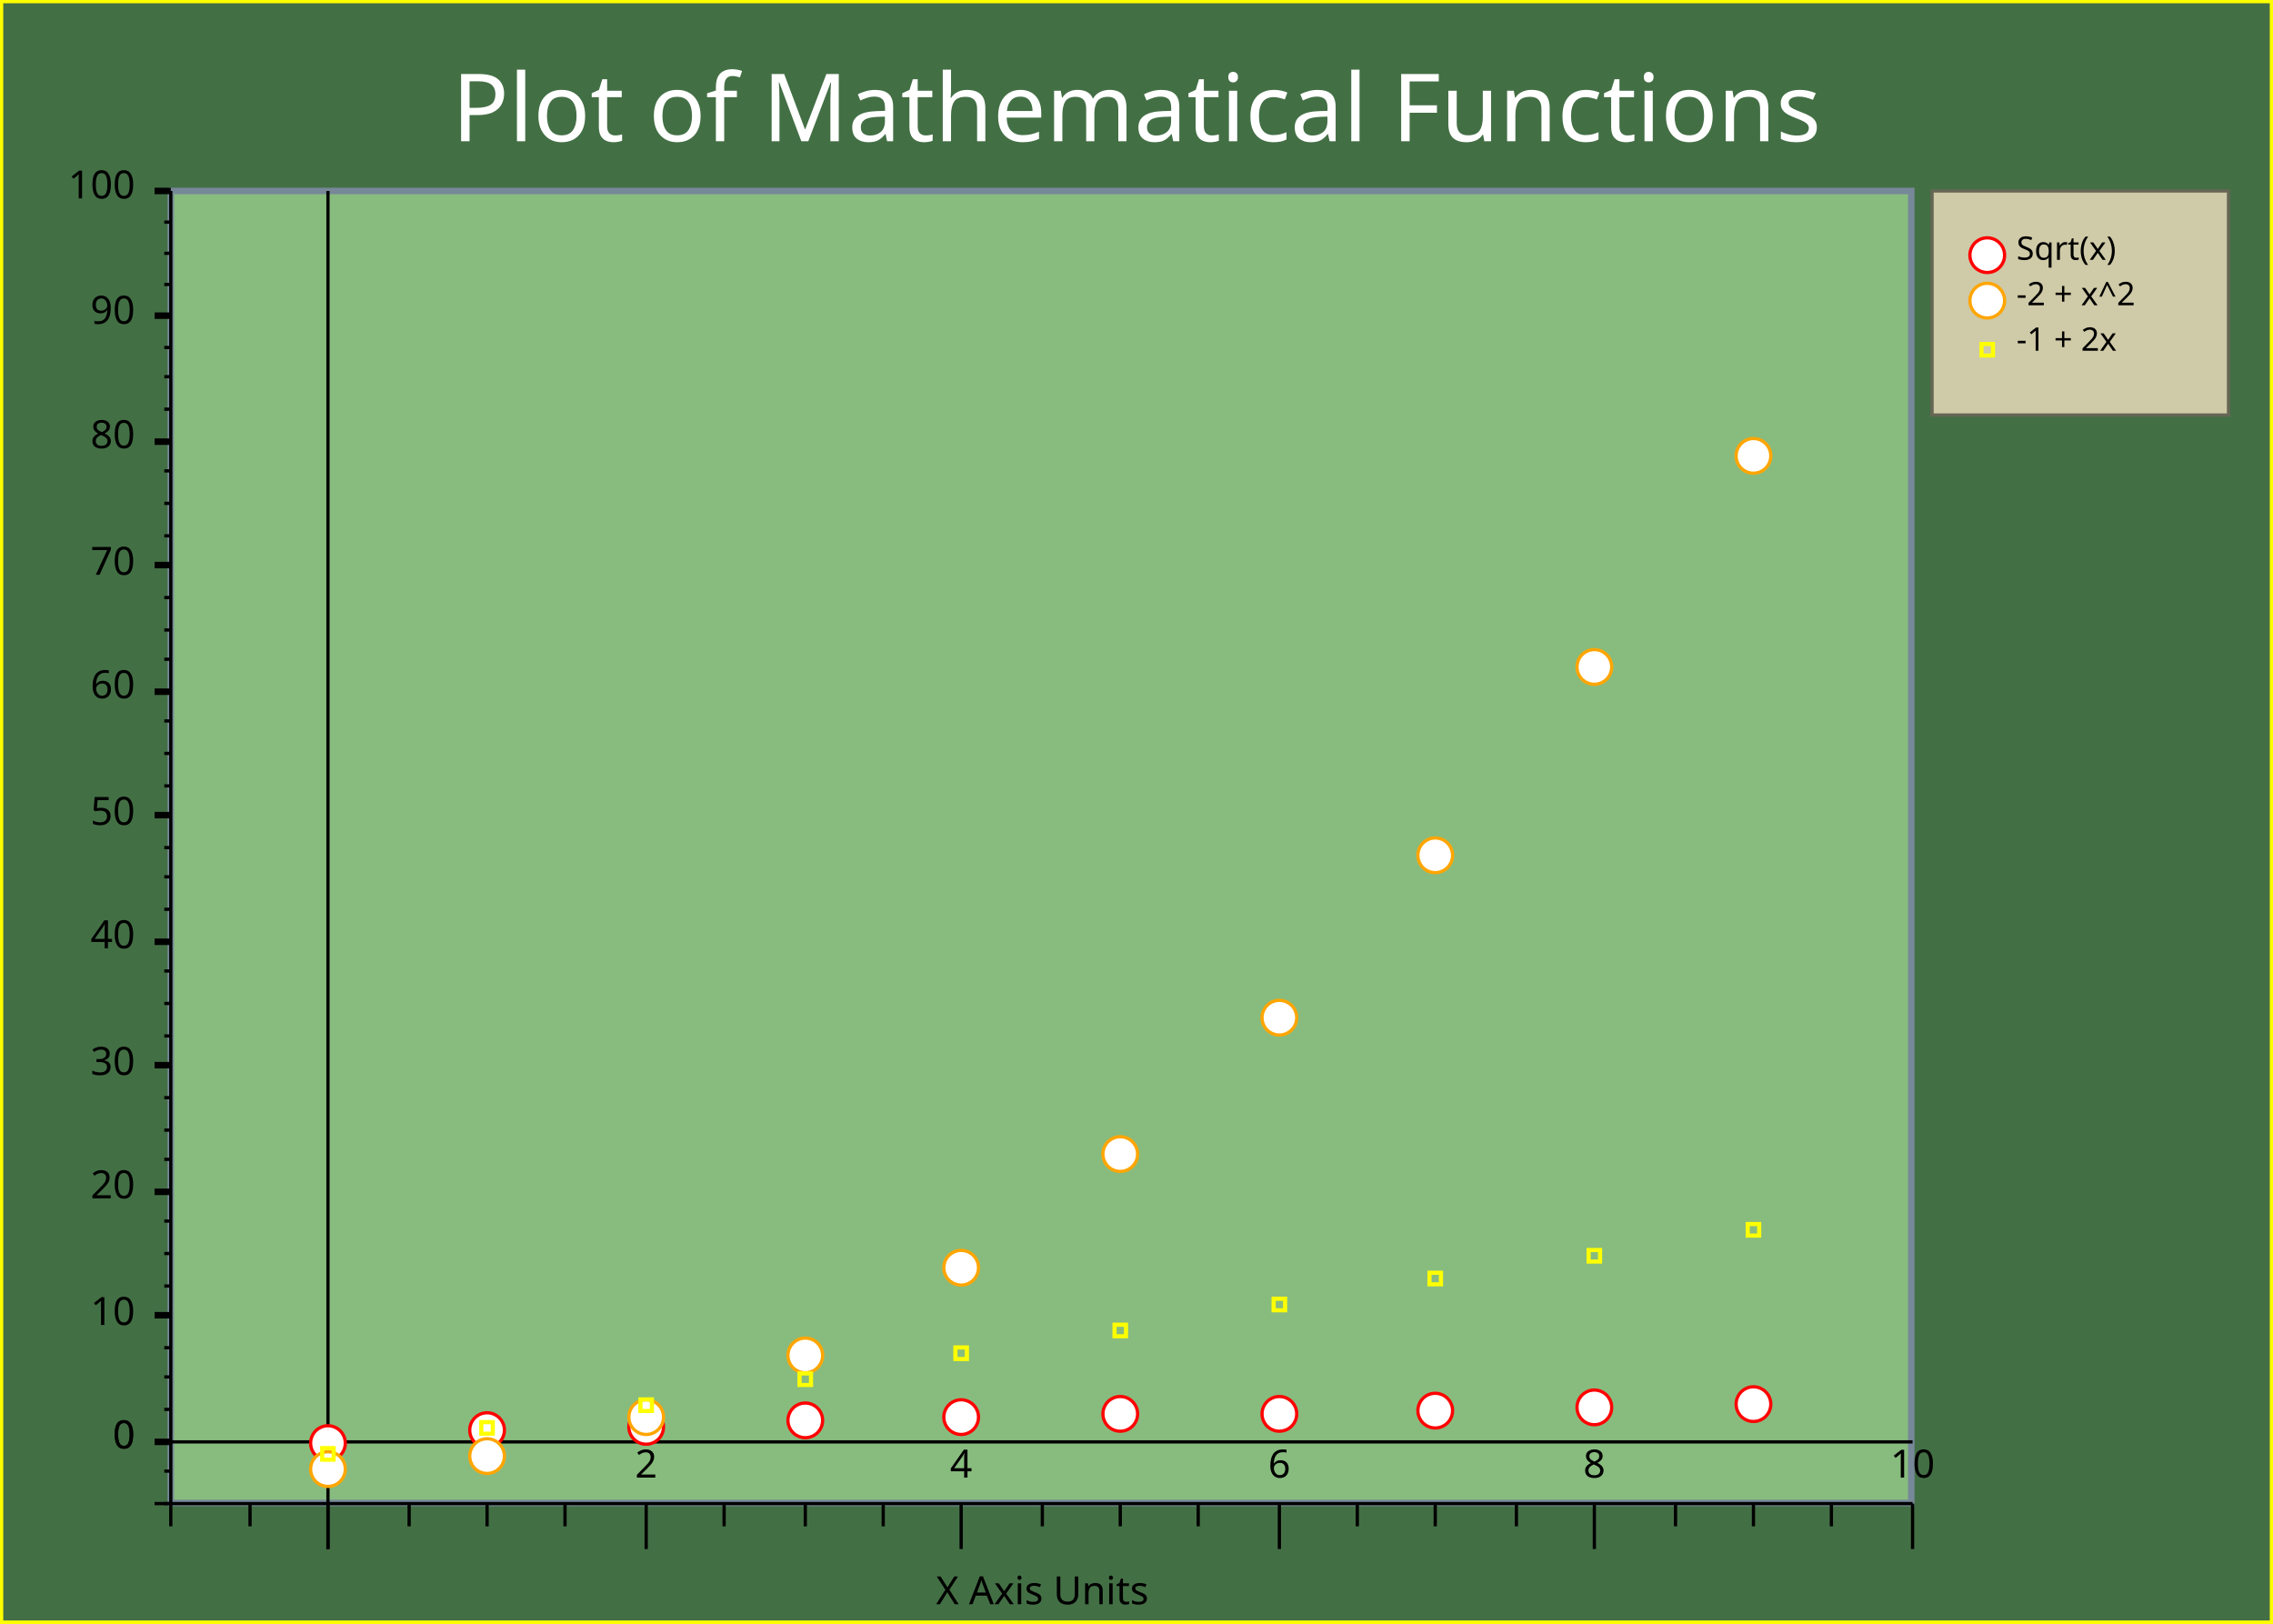
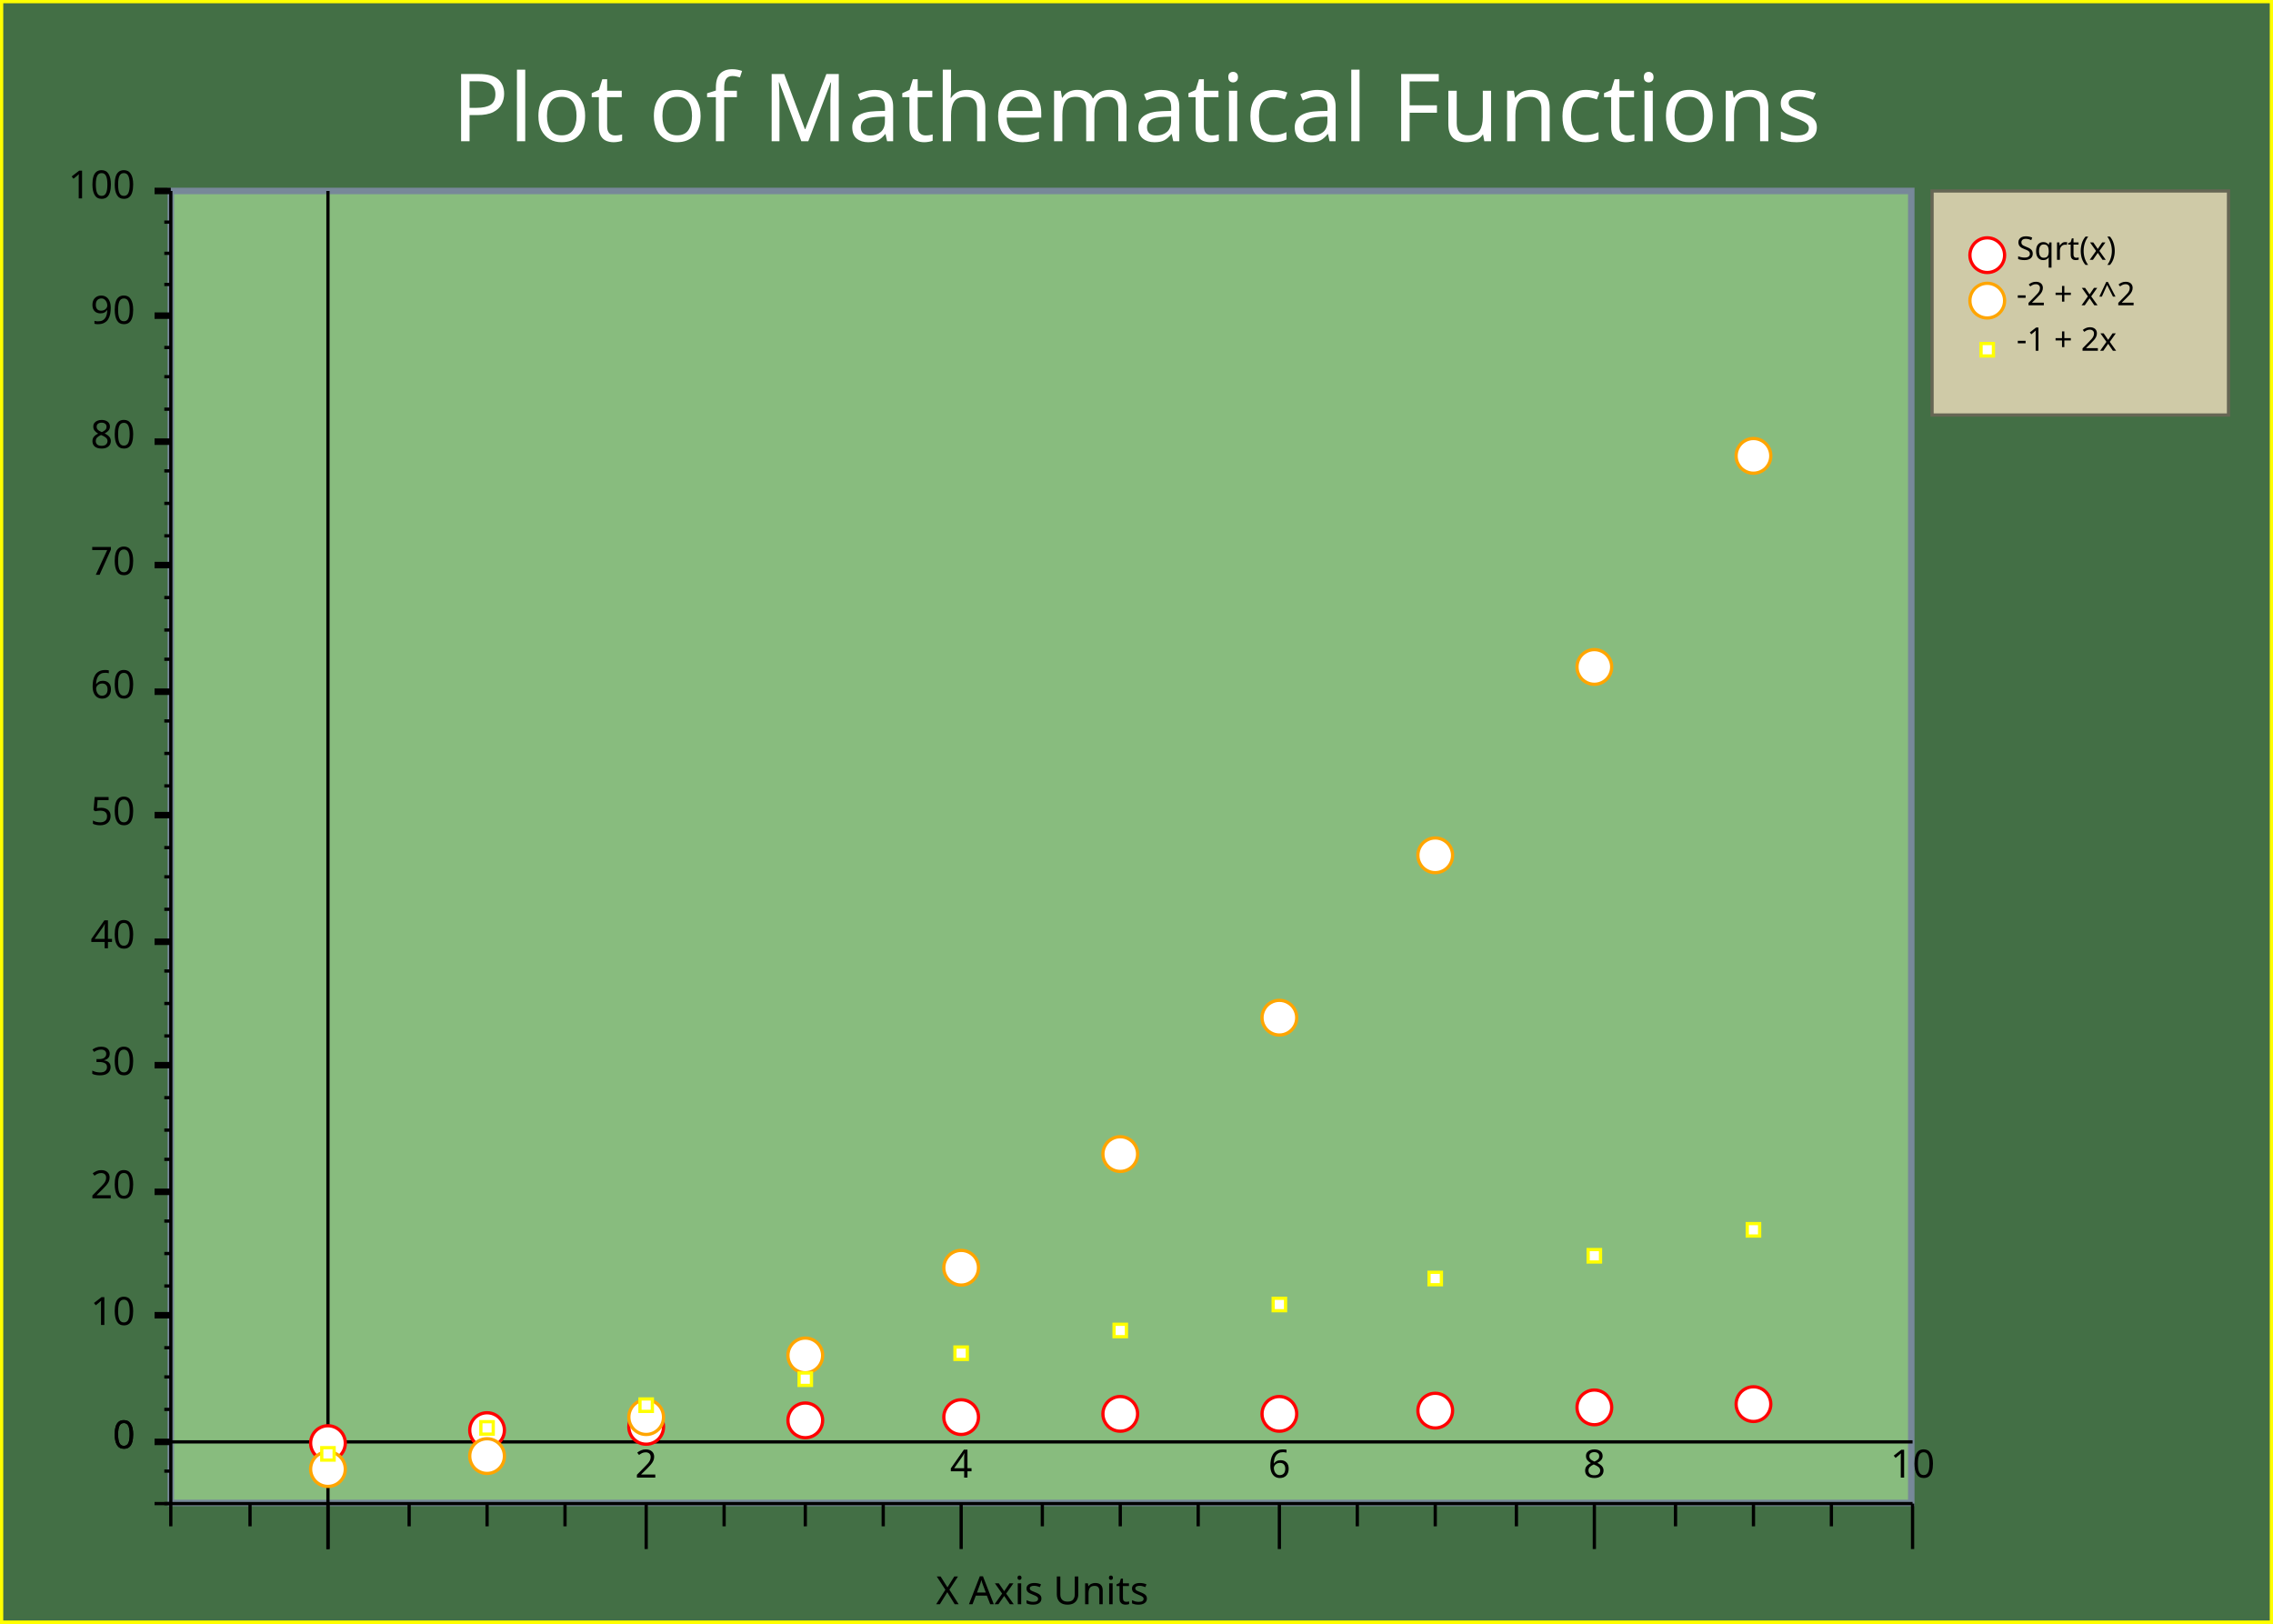
<svg xmlns="http://www.w3.org/2000/svg" width="700" height="500" version="1.1">
  <clipPath id="plot_window">
    <rect x="53.6" y="59.8" width="534" height="402" />
  </clipPath>
  <g id="imageBackground" stroke="rgb(255,255,0)" fill="rgb(67,111,69)" stroke-width="2">
    <rect x="0" y="0" width="700" height="500" />
  </g>
  <g id="plotBackground" stroke="rgb(119,136,153)" fill="rgb(136,188,126)" stroke-width="2">
    <rect x="52.6" y="58.8" width="536" height="404" />
  </g>
  <g id="yMinorGrid" stroke="rgb(200,220,255)" stroke-width="0.5">
</g>
  <g id="yMajorGrid" stroke="rgb(200,220,255)" stroke-width="1">
</g>
  <g id="xMinorGrid" stroke="rgb(200,220,255)" stroke-width="0.5">
</g>
  <g id="xMajorGrid" stroke="rgb(200,220,255)" stroke-width="1">
</g>
  <g id="yAxis" stroke="rgb(0,0,0)" stroke-width="1">
    <line x1="101" y1="58.8" x2="101" y2="477" />
    <line x1="52.6" y1="58.8" x2="52.6" y2="463" />
  </g>
  <g id="xAxis" stroke="rgb(0,0,0)" stroke-width="1">
    <line x1="47.6" y1="444" x2="589" y2="444" />
    <line x1="47.6" y1="463" x2="589" y2="463" />
  </g>
  <g id="yMinorTicks" stroke="rgb(0,0,0)" stroke-width="1">
    <path d="M50.6,434 L52.6,434  M50.6,424 L52.6,424  M50.6,415 L52.6,415  M50.6,396 L52.6,396  M50.6,386 L52.6,386  M50.6,376 L52.6,376  M50.6,357 L52.6,357  M50.6,348 L52.6,348  M50.6,338 L52.6,338  M50.6,319 L52.6,319  M50.6,309 L52.6,309  M50.6,299 L52.6,299  M50.6,280 L52.6,280  M50.6,270 L52.6,270  M50.6,261 L52.6,261  M50.6,242 L52.6,242  M50.6,232 L52.6,232  M50.6,222 L52.6,222  M50.6,203 L52.6,203  M50.6,194 L52.6,194  M50.6,184 L52.6,184  M50.6,165 L52.6,165  M50.6,155 L52.6,155  M50.6,145 L52.6,145  M50.6,126 L52.6,126  M50.6,116 L52.6,116  M50.6,107 L52.6,107  M50.6,87.6 L52.6,87.6  M50.6,78 L52.6,78  M50.6,68.4 L52.6,68.4  M50.6,444 L52.6,444  M50.6,453 L52.6,453  M50.6,463 L52.6,463  " fill="none" />
  </g>
  <g id="xMinorTicks" stroke="rgb(0,0,0)" stroke-width="1">
    <path d="M126,463 L126,470  M150,463 L150,470  M174,463 L174,470  M223,463 L223,470  M248,463 L248,470  M272,463 L272,470  M321,463 L321,470  M345,463 L345,470  M369,463 L369,470  M418,463 L418,470  M442,463 L442,470  M467,463 L467,470  M516,463 L516,470  M540,463 L540,470  M564,463 L564,470  M77,463 L77,470  M52.6,463 L52.6,470  " fill="none" />
  </g>
  <g id="yMajorTicks" stroke="rgb(0,0,0)" stroke-width="2">
    <path d="M47.6,444 L52.6,444  M47.6,405 L52.6,405  M47.6,367 L52.6,367  M47.6,328 L52.6,328  M47.6,290 L52.6,290  M47.6,251 L52.6,251  M47.6,213 L52.6,213  M47.6,174 L52.6,174  M47.6,136 L52.6,136  M47.6,97.2 L52.6,97.2  M47.6,58.8 L52.6,58.8  M47.6,444 L52.6,444  " fill="none" />
  </g>
  <g id="xMajorTicks" stroke="rgb(0,0,0)" stroke-width="1">
    <path d="M101,463 L101,477  M199,463 L199,477  M296,463 L296,477  M394,463 L394,477  M491,463 L491,477  M589,463 L589,477  M101,463 L101,477  " fill="none" />
  </g>
  <g id="xTicksValues">
    <text x="101" y="455" text-anchor="middle" font-size="12" font-family="Lucida Sans Unicode">0	</text>
    <text x="199" y="455" text-anchor="middle" font-size="12" font-family="Lucida Sans Unicode">2	</text>
    <text x="296" y="455" text-anchor="middle" font-size="12" font-family="Lucida Sans Unicode">4	</text>
    <text x="394" y="455" text-anchor="middle" font-size="12" font-family="Lucida Sans Unicode">6	</text>
    <text x="491" y="455" text-anchor="middle" font-size="12" font-family="Lucida Sans Unicode">8	</text>
    <text x="589" y="455" text-anchor="middle" font-size="12" font-family="Lucida Sans Unicode">10	</text>
    <text x="101" y="455" text-anchor="middle" font-size="12" font-family="Lucida Sans Unicode">0	</text>
  </g>
  <g id="yTicksValues">
    <text x="41.6" y="446" text-anchor="end" font-size="12" font-family="Lucida Sans Unicode">0	</text>
    <text x="41.6" y="408" text-anchor="end" font-size="12" font-family="Lucida Sans Unicode">10	</text>
    <text x="41.6" y="369" text-anchor="end" font-size="12" font-family="Lucida Sans Unicode">20	</text>
    <text x="41.6" y="331" text-anchor="end" font-size="12" font-family="Lucida Sans Unicode">30	</text>
    <text x="41.6" y="292" text-anchor="end" font-size="12" font-family="Lucida Sans Unicode">40	</text>
    <text x="41.6" y="254" text-anchor="end" font-size="12" font-family="Lucida Sans Unicode">50	</text>
    <text x="41.6" y="215" text-anchor="end" font-size="12" font-family="Lucida Sans Unicode">60	</text>
    <text x="41.6" y="177" text-anchor="end" font-size="12" font-family="Lucida Sans Unicode">70	</text>
    <text x="41.6" y="138" text-anchor="end" font-size="12" font-family="Lucida Sans Unicode">80	</text>
    <text x="41.6" y="99.7" text-anchor="end" font-size="12" font-family="Lucida Sans Unicode">90	</text>
    <text x="41.6" y="61.1" text-anchor="end" font-size="12" font-family="Lucida Sans Unicode">100	</text>
    <text x="41.6" y="446" text-anchor="end" font-size="12" font-family="Lucida Sans Unicode">0	</text>
  </g>
  <g id="yLabel">
    <text x="14.9" y="261" text-anchor="middle" transform="rotate(-90 14.9 261)" font-size="14" font-family="Lucida Sans Unicode">	</text>
  </g>
  <g id="xLabel">
    <text x="321" y="494" text-anchor="middle" font-size="12" font-family="Lucida Sans Unicode">X Axis Units	</text>
  </g>
  <g id="plotPoints" clip-path="url(#plot_window)">
    <g stroke="rgb(255,0,0)" fill="rgb(255,255,255)">
      <text x="101" y="448" text-anchor="middle" font-size="14" font-family="Lucida Sans Unicode">●	</text>
      <text x="150" y="444" text-anchor="middle" font-size="14" font-family="Lucida Sans Unicode">●	</text>
      <text x="199" y="443" text-anchor="middle" font-size="14" font-family="Lucida Sans Unicode">●	</text>
      <text x="248" y="441" text-anchor="middle" font-size="14" font-family="Lucida Sans Unicode">●	</text>
      <text x="296" y="440" text-anchor="middle" font-size="14" font-family="Lucida Sans Unicode">●	</text>
      <text x="345" y="439" text-anchor="middle" font-size="14" font-family="Lucida Sans Unicode">●	</text>
      <text x="394" y="439" text-anchor="middle" font-size="14" font-family="Lucida Sans Unicode">●	</text>
      <text x="442" y="438" text-anchor="middle" font-size="14" font-family="Lucida Sans Unicode">●	</text>
      <text x="491" y="437" text-anchor="middle" font-size="14" font-family="Lucida Sans Unicode">●	</text>
      <text x="540" y="436" text-anchor="middle" font-size="14" font-family="Lucida Sans Unicode">●	</text>
    </g>
    <g stroke="rgb(255,165,0)" fill="rgb(255,255,255)">
      <text x="101" y="456" text-anchor="middle" font-size="14" font-family="Lucida Sans Unicode">●	</text>
      <text x="150" y="452" text-anchor="middle" font-size="14" font-family="Lucida Sans Unicode">●	</text>
      <text x="199" y="440" text-anchor="middle" font-size="14" font-family="Lucida Sans Unicode">●	</text>
      <text x="248" y="421" text-anchor="middle" font-size="14" font-family="Lucida Sans Unicode">●	</text>
      <text x="296" y="394" text-anchor="middle" font-size="14" font-family="Lucida Sans Unicode">●	</text>
      <text x="345" y="359" text-anchor="middle" font-size="14" font-family="Lucida Sans Unicode">●	</text>
      <text x="394" y="317" text-anchor="middle" font-size="14" font-family="Lucida Sans Unicode">●	</text>
      <text x="442" y="267" text-anchor="middle" font-size="14" font-family="Lucida Sans Unicode">●	</text>
      <text x="491" y="209" text-anchor="middle" font-size="14" font-family="Lucida Sans Unicode">●	</text>
      <text x="540" y="144" text-anchor="middle" font-size="14" font-family="Lucida Sans Unicode">●	</text>
    </g>
    <g stroke="rgb(255,255,0)" fill="rgb(255,255,255)">
-       <text x="101" y="449" text-anchor="middle" font-size="5" font-family="Lucida Sans Unicode">□	</text>
-       <text x="150" y="441" text-anchor="middle" font-size="5" font-family="Lucida Sans Unicode">□	</text>
-       <text x="199" y="434" text-anchor="middle" font-size="5" font-family="Lucida Sans Unicode">□	</text>
-       <text x="248" y="426" text-anchor="middle" font-size="5" font-family="Lucida Sans Unicode">□	</text>
-       <text x="296" y="418" text-anchor="middle" font-size="5" font-family="Lucida Sans Unicode">□	</text>
-       <text x="345" y="411" text-anchor="middle" font-size="5" font-family="Lucida Sans Unicode">□	</text>
-       <text x="394" y="403" text-anchor="middle" font-size="5" font-family="Lucida Sans Unicode">□	</text>
-       <text x="442" y="395" text-anchor="middle" font-size="5" font-family="Lucida Sans Unicode">□	</text>
-       <text x="491" y="388" text-anchor="middle" font-size="5" font-family="Lucida Sans Unicode">□	</text>
-       <text x="540" y="380" text-anchor="middle" font-size="5" font-family="Lucida Sans Unicode">□	</text>
+       <text x="101" y="449" text-anchor="middle" font-size="5" font-family="Lucida Sans Unicode">■	</text>
+       <text x="150" y="441" text-anchor="middle" font-size="5" font-family="Lucida Sans Unicode">■	</text>
+       <text x="199" y="434" text-anchor="middle" font-size="5" font-family="Lucida Sans Unicode">■	</text>
+       <text x="248" y="426" text-anchor="middle" font-size="5" font-family="Lucida Sans Unicode">■	</text>
+       <text x="296" y="418" text-anchor="middle" font-size="5" font-family="Lucida Sans Unicode">■	</text>
+       <text x="345" y="411" text-anchor="middle" font-size="5" font-family="Lucida Sans Unicode">■	</text>
+       <text x="394" y="403" text-anchor="middle" font-size="5" font-family="Lucida Sans Unicode">■	</text>
+       <text x="442" y="395" text-anchor="middle" font-size="5" font-family="Lucida Sans Unicode">■	</text>
+       <text x="491" y="388" text-anchor="middle" font-size="5" font-family="Lucida Sans Unicode">■	</text>
+       <text x="540" y="380" text-anchor="middle" font-size="5" font-family="Lucida Sans Unicode">■	</text>
    </g>
  </g>
  <g id="legendBackground" stroke="rgb(102,102,84)" fill="rgb(207,202,167)" stroke-width="1">
    <rect x="595" y="58.8" width="91.3" height="69" />
  </g>
  <g id="legendPoints">
    <g stroke="rgb(255,0,0)" fill="rgb(255,255,255)">
      <text x="612" y="82.2" text-anchor="middle" font-size="14" font-family="Lucida Sans Unicode">●	</text>
    </g>
    <g stroke="rgb(255,165,0)" fill="rgb(255,255,255)">
      <text x="612" y="96.2" text-anchor="middle" font-size="14" font-family="Lucida Sans Unicode">●	</text>
    </g>
    <g stroke="rgb(255,255,0)" fill="rgb(255,255,255)">
-       <text x="612" y="109" text-anchor="middle" font-size="5" font-family="Lucida Sans Unicode">□	</text>
+       <text x="612" y="109" text-anchor="middle" font-size="5" font-family="Lucida Sans Unicode">■	</text>
    </g>
  </g>
  <g id="legendText">
    <text x="621" y="80" font-size="10" font-family="Lucida Sans Unicode" font-weight="normal" textLength="43.2">Sqrt(x)	</text>
    <text x="621" y="94" font-size="10" font-family="Lucida Sans Unicode" font-weight="normal" textLength="48">-2 + x^2	</text>
    <text x="621" y="108" font-size="10" font-family="Lucida Sans Unicode" font-weight="normal" textLength="42">-1 + 2x	</text>
  </g>
  <g id="title" fill="rgb(255,255,255)">
    <text x="350" y="43.5" text-anchor="middle" font-size="29" font-family="Lucida Sans Unicode" font-weight="normal">Plot of Mathematical Functions	</text>
  </g>
  <g id="plotXValues">
</g>
  <g id="plotYValues">
</g>
</svg>
